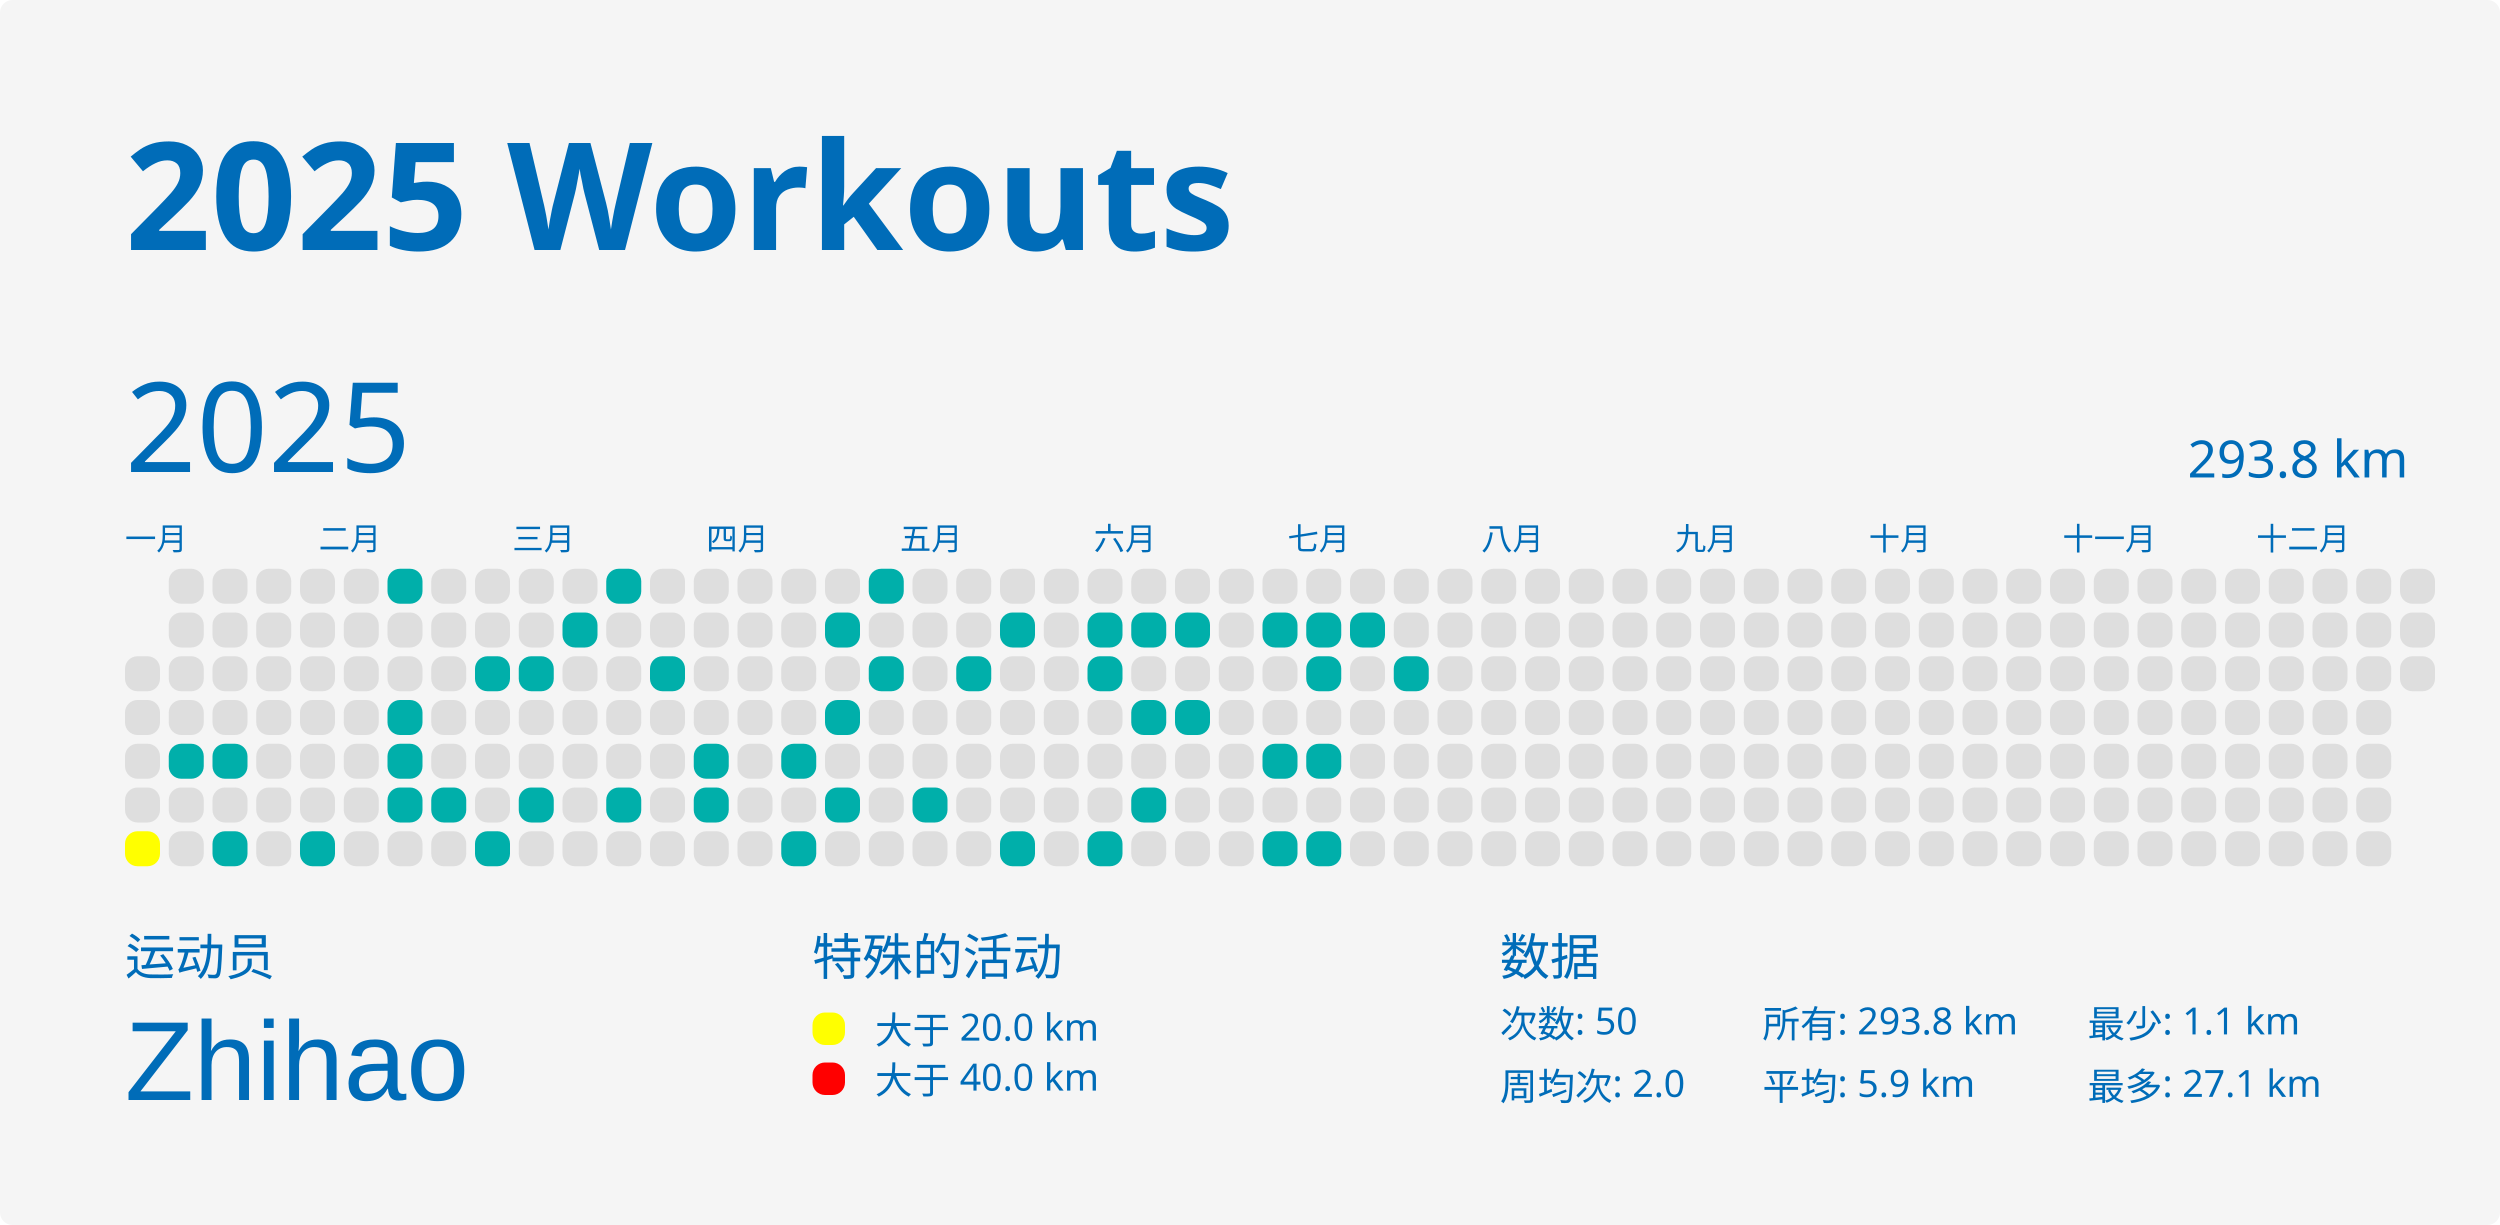
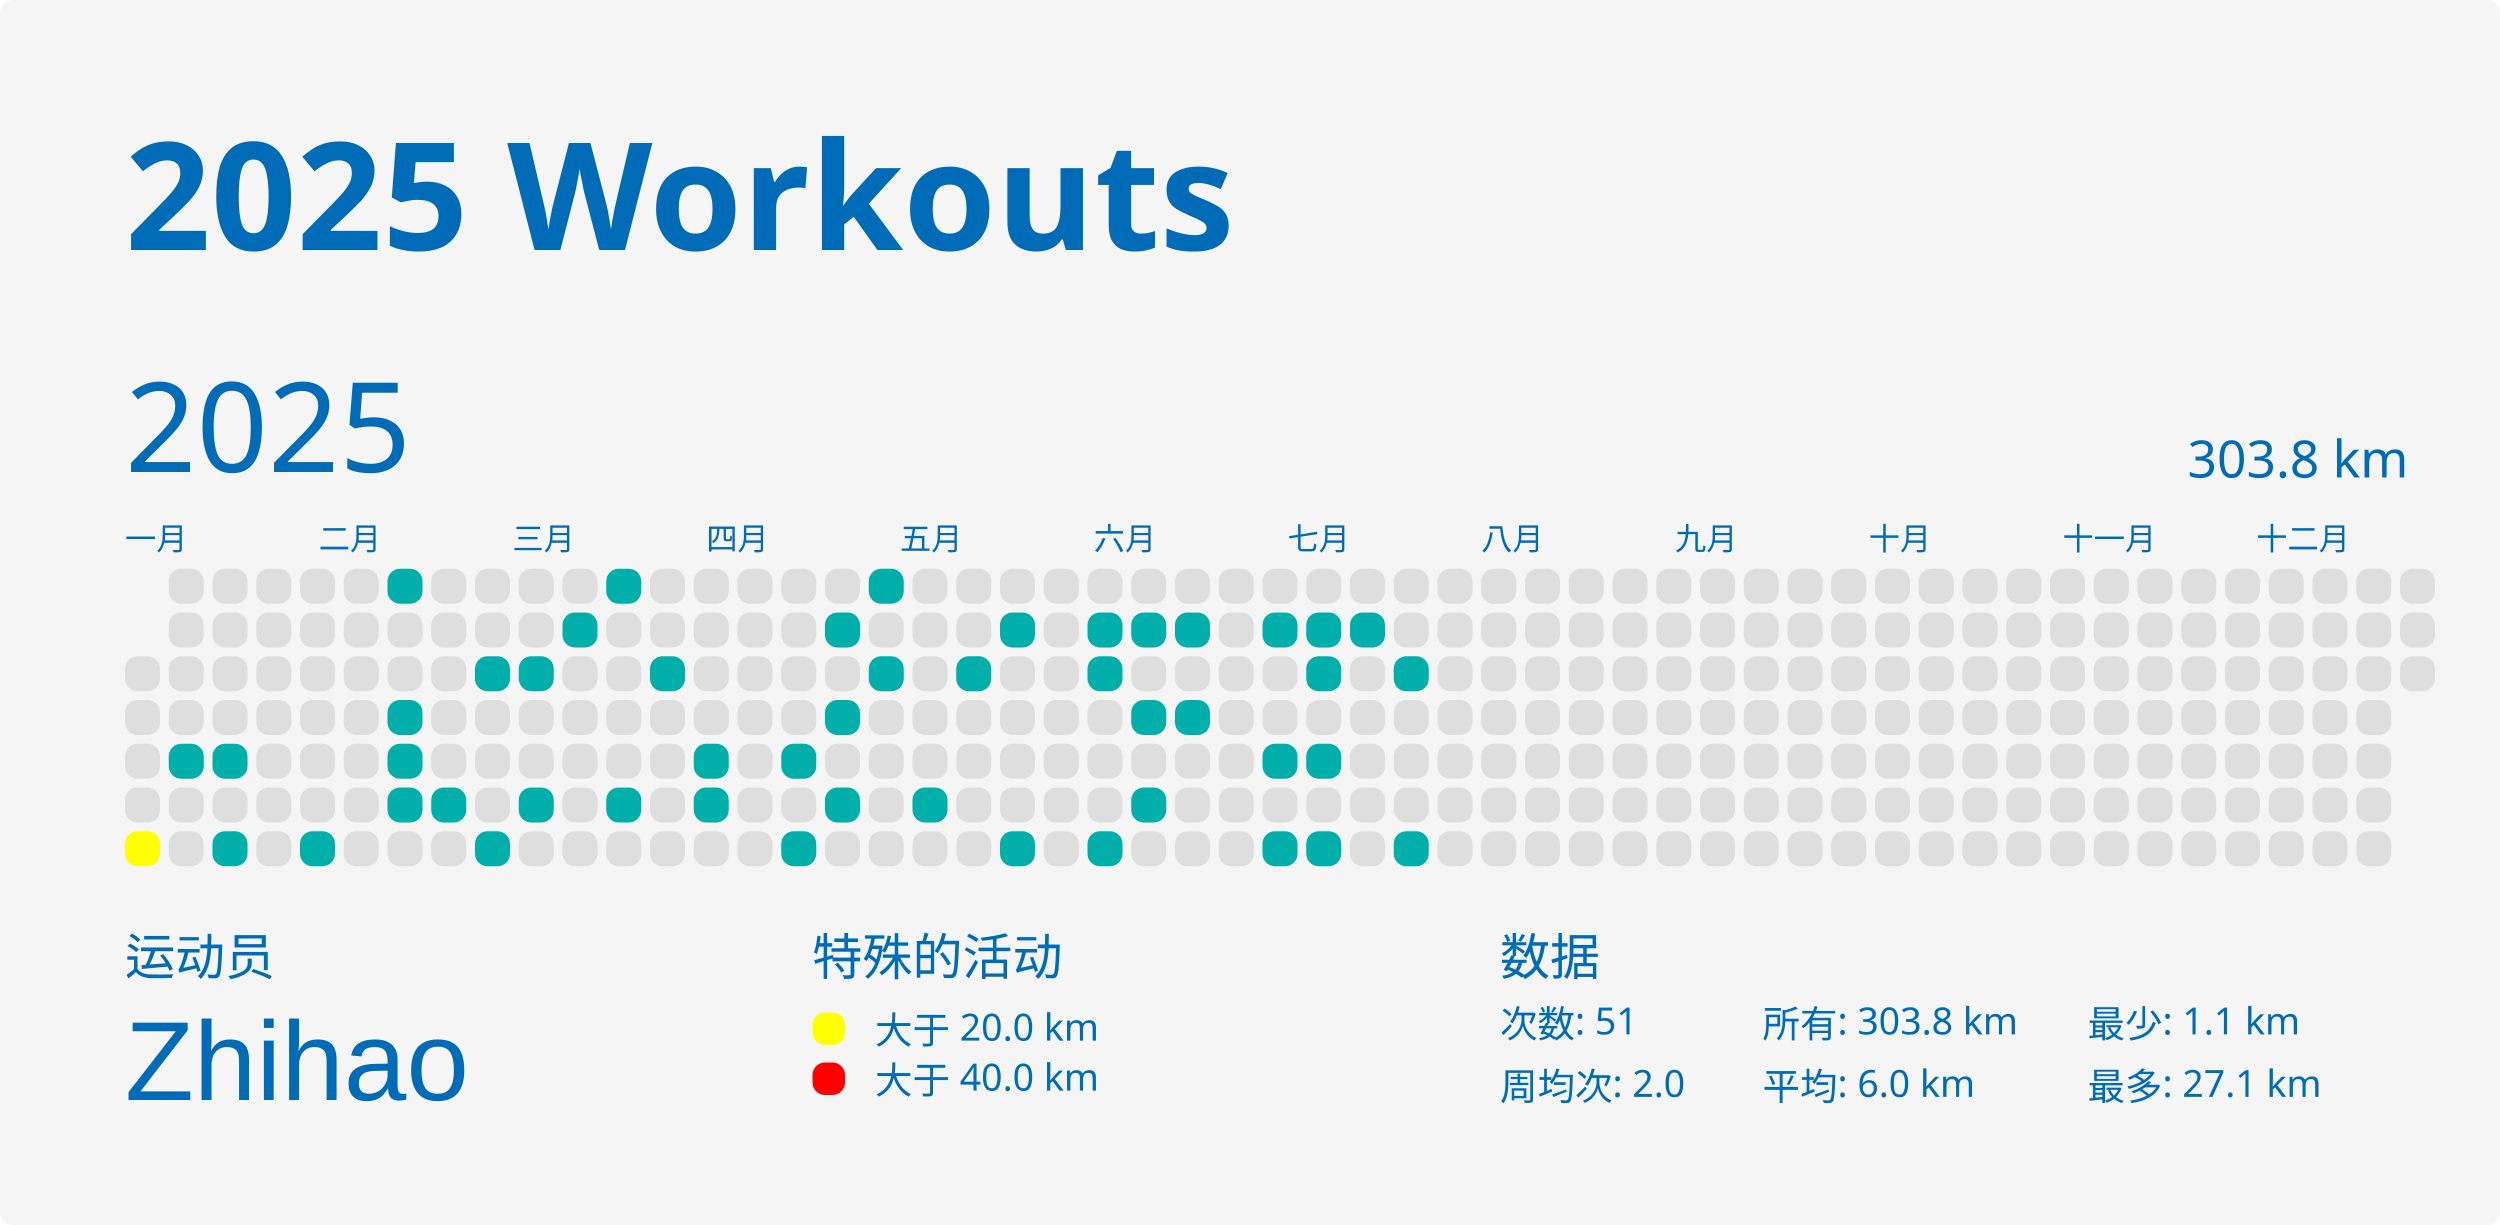
<svg xmlns="http://www.w3.org/2000/svg" baseProfile="full" height="98mm" version="1.1" viewBox="0,0,200,98" width="200mm">
  <defs />
  <rect fill="#f5f5f5" height="98" rx="1" ry="1" width="200" x="0" y="0" />
  <text fill="#006cb8" style="font-size:12px; font-family:MGI-Regular; font-weight:bold;" x="10" y="20">2025 Workouts</text>
  <text fill="#006cb8" style="font-size:4px; font-family:MGI-Regular" x="10" y="78">运动员</text>
  <text fill="#006cb8" style="font-size:9px; font-family:Arial" x="10" y="88">Zhihao</text>
  <text fill="#006cb8" style="font-size:4px; font-family:MGI-Regular" x="65" y="78">特殊的活动</text>
  <rect fill="yellow" height="2.6" rx="1" ry="1" width="2.6" x="65" y="81" />
  <text fill="#006cb8" style="font-size:3px; font-family:MGI-Regular" x="70" y="83.5">大于 20.0 km</text>
  <rect fill="red" height="2.6" rx="1" ry="1" width="2.6" x="65" y="85" />
  <text fill="#006cb8" style="font-size:3px; font-family:MGI-Regular" x="70" y="87.5">大于 40.0 km</text>
  <text fill="#006cb8" style="font-size:4px; font-family:MGI-Regular" x="120" y="78">数据</text>
-   <text fill="#006cb8" style="font-size:3px; font-family:MGI-Regular" x="120" y="83">次数: 50</text>
+   <text fill="#006cb8" style="font-size:3px; font-family:MGI-Regular" x="120" y="83">次数: 51</text>
  <text fill="#006cb8" style="font-size:3px; font-family:MGI-Regular" x="120" y="88">周均次: 2.0</text>
-   <text fill="#006cb8" style="font-size:3px; font-family:MGI-Regular" x="141" y="83">所有: 293.8 km</text>
-   <text fill="#006cb8" style="font-size:3px; font-family:MGI-Regular" x="141" y="88">平均: 5.9 km</text>
+   <text fill="#006cb8" style="font-size:3px; font-family:MGI-Regular" x="141" y="83">所有: 303.8 km</text>
+   <text fill="#006cb8" style="font-size:3px; font-family:MGI-Regular" x="141" y="88">平均: 6.0 km</text>
  <text fill="#006cb8" style="font-size:3px; font-family:MGI-Regular" x="167" y="83">最少: 1.1 km</text>
  <text fill="#006cb8" style="font-size:3px; font-family:MGI-Regular" x="167" y="88">最多: 27.1 km</text>
  <text dominant-baseline="hanging" fill="#006cb8" style="font-size:10.0px; font-family:MGI-Regular;" x="10" y="30">2025</text>
-   <text dominant-baseline="hanging" fill="#006cb8" style="font-size:4.125px; font-family:MGI-Regular;" x="175" y="35">293.8 km</text>
+   <text dominant-baseline="hanging" fill="#006cb8" style="font-size:4.125px; font-family:MGI-Regular;" x="175" y="35">303.8 km</text>
  <text fill="#006cb8" style="font-size:2.5px; font-family:MGI-Regular" x="10.0" y="44">一月</text>
  <text fill="#006cb8" style="font-size:2.5px; font-family:MGI-Regular" x="25.5" y="44">二月</text>
  <text fill="#006cb8" style="font-size:2.5px; font-family:MGI-Regular" x="41.0" y="44">三月</text>
  <text fill="#006cb8" style="font-size:2.5px; font-family:MGI-Regular" x="56.5" y="44">四月</text>
  <text fill="#006cb8" style="font-size:2.5px; font-family:MGI-Regular" x="72.0" y="44">五月</text>
  <text fill="#006cb8" style="font-size:2.5px; font-family:MGI-Regular" x="87.5" y="44">六月</text>
  <text fill="#006cb8" style="font-size:2.5px; font-family:MGI-Regular" x="103.0" y="44">七月</text>
  <text fill="#006cb8" style="font-size:2.5px; font-family:MGI-Regular" x="118.5" y="44">八月</text>
  <text fill="#006cb8" style="font-size:2.5px; font-family:MGI-Regular" x="134.0" y="44">九月</text>
  <text fill="#006cb8" style="font-size:2.5px; font-family:MGI-Regular" x="149.5" y="44">十月</text>
  <text fill="#006cb8" style="font-size:2.5px; font-family:MGI-Regular" x="165.0" y="44">十一月</text>
  <text fill="#006cb8" style="font-size:2.5px; font-family:MGI-Regular" x="180.5" y="44">十二月</text>
  <rect fill="#dedede" height="2.8" rx="1" ry="1" width="2.8" x="10.0" y="52.5" />
  <rect fill="#dedede" height="2.8" rx="1" ry="1" width="2.8" x="10.0" y="56.0" />
  <rect fill="#dedede" height="2.8" rx="1" ry="1" width="2.8" x="10.0" y="59.5" />
  <rect fill="#dedede" height="2.8" rx="1" ry="1" width="2.8" x="10.0" y="63.0" />
  <rect fill="yellow" height="2.8" rx="1" ry="1" width="2.8" x="10.0" y="66.5" />
  <rect fill="#dedede" height="2.8" rx="1" ry="1" width="2.8" x="13.5" y="45.5" />
  <rect fill="#dedede" height="2.8" rx="1" ry="1" width="2.8" x="13.5" y="49.0" />
  <rect fill="#dedede" height="2.8" rx="1" ry="1" width="2.8" x="13.5" y="52.5" />
  <rect fill="#dedede" height="2.8" rx="1" ry="1" width="2.8" x="13.5" y="56.0" />
  <rect fill="#00AFAA" height="2.8" rx="1" ry="1" width="2.8" x="13.5" y="59.5" />
  <rect fill="#dedede" height="2.8" rx="1" ry="1" width="2.8" x="13.5" y="63.0" />
  <rect fill="#dedede" height="2.8" rx="1" ry="1" width="2.8" x="13.5" y="66.5" />
  <rect fill="#dedede" height="2.8" rx="1" ry="1" width="2.8" x="17.0" y="45.5" />
  <rect fill="#dedede" height="2.8" rx="1" ry="1" width="2.8" x="17.0" y="49.0" />
  <rect fill="#dedede" height="2.8" rx="1" ry="1" width="2.8" x="17.0" y="52.5" />
  <rect fill="#dedede" height="2.8" rx="1" ry="1" width="2.8" x="17.0" y="56.0" />
  <rect fill="#00AFAA" height="2.8" rx="1" ry="1" width="2.8" x="17.0" y="59.5" />
  <rect fill="#dedede" height="2.8" rx="1" ry="1" width="2.8" x="17.0" y="63.0" />
  <rect fill="#00AFAA" height="2.8" rx="1" ry="1" width="2.8" x="17.0" y="66.5" />
  <rect fill="#dedede" height="2.8" rx="1" ry="1" width="2.8" x="20.5" y="45.5" />
  <rect fill="#dedede" height="2.8" rx="1" ry="1" width="2.8" x="20.5" y="49.0" />
  <rect fill="#dedede" height="2.8" rx="1" ry="1" width="2.8" x="20.5" y="52.5" />
  <rect fill="#dedede" height="2.8" rx="1" ry="1" width="2.8" x="20.5" y="56.0" />
  <rect fill="#dedede" height="2.8" rx="1" ry="1" width="2.8" x="20.5" y="59.5" />
  <rect fill="#dedede" height="2.8" rx="1" ry="1" width="2.8" x="20.5" y="63.0" />
  <rect fill="#dedede" height="2.8" rx="1" ry="1" width="2.8" x="20.5" y="66.5" />
  <rect fill="#dedede" height="2.8" rx="1" ry="1" width="2.8" x="24.0" y="45.5" />
  <rect fill="#dedede" height="2.8" rx="1" ry="1" width="2.8" x="24.0" y="49.0" />
  <rect fill="#dedede" height="2.8" rx="1" ry="1" width="2.8" x="24.0" y="52.5" />
  <rect fill="#dedede" height="2.8" rx="1" ry="1" width="2.8" x="24.0" y="56.0" />
  <rect fill="#dedede" height="2.8" rx="1" ry="1" width="2.8" x="24.0" y="59.5" />
  <rect fill="#dedede" height="2.8" rx="1" ry="1" width="2.8" x="24.0" y="63.0" />
  <rect fill="#00AFAA" height="2.8" rx="1" ry="1" width="2.8" x="24.0" y="66.5" />
  <rect fill="#dedede" height="2.8" rx="1" ry="1" width="2.8" x="27.5" y="45.5" />
  <rect fill="#dedede" height="2.8" rx="1" ry="1" width="2.8" x="27.5" y="49.0" />
  <rect fill="#dedede" height="2.8" rx="1" ry="1" width="2.8" x="27.5" y="52.5" />
  <rect fill="#dedede" height="2.8" rx="1" ry="1" width="2.8" x="27.5" y="56.0" />
  <rect fill="#dedede" height="2.8" rx="1" ry="1" width="2.8" x="27.5" y="59.5" />
  <rect fill="#dedede" height="2.8" rx="1" ry="1" width="2.8" x="27.5" y="63.0" />
  <rect fill="#dedede" height="2.8" rx="1" ry="1" width="2.8" x="27.5" y="66.5" />
  <rect fill="#00AFAA" height="2.8" rx="1" ry="1" width="2.8" x="31.0" y="45.5" />
  <rect fill="#dedede" height="2.8" rx="1" ry="1" width="2.8" x="31.0" y="49.0" />
  <rect fill="#dedede" height="2.8" rx="1" ry="1" width="2.8" x="31.0" y="52.5" />
  <rect fill="#00AFAA" height="2.8" rx="1" ry="1" width="2.8" x="31.0" y="56.0" />
  <rect fill="#00AFAA" height="2.8" rx="1" ry="1" width="2.8" x="31.0" y="59.5" />
  <rect fill="#00AFAA" height="2.8" rx="1" ry="1" width="2.8" x="31.0" y="63.0" />
  <rect fill="#dedede" height="2.8" rx="1" ry="1" width="2.8" x="31.0" y="66.5" />
  <rect fill="#dedede" height="2.8" rx="1" ry="1" width="2.8" x="34.5" y="45.5" />
  <rect fill="#dedede" height="2.8" rx="1" ry="1" width="2.8" x="34.5" y="49.0" />
  <rect fill="#dedede" height="2.8" rx="1" ry="1" width="2.8" x="34.5" y="52.5" />
  <rect fill="#dedede" height="2.8" rx="1" ry="1" width="2.8" x="34.5" y="56.0" />
  <rect fill="#dedede" height="2.8" rx="1" ry="1" width="2.8" x="34.5" y="59.5" />
  <rect fill="#00AFAA" height="2.8" rx="1" ry="1" width="2.8" x="34.5" y="63.0" />
  <rect fill="#dedede" height="2.8" rx="1" ry="1" width="2.8" x="34.5" y="66.5" />
  <rect fill="#dedede" height="2.8" rx="1" ry="1" width="2.8" x="38.0" y="45.5" />
  <rect fill="#dedede" height="2.8" rx="1" ry="1" width="2.8" x="38.0" y="49.0" />
  <rect fill="#00AFAA" height="2.8" rx="1" ry="1" width="2.8" x="38.0" y="52.5" />
  <rect fill="#dedede" height="2.8" rx="1" ry="1" width="2.8" x="38.0" y="56.0" />
  <rect fill="#dedede" height="2.8" rx="1" ry="1" width="2.8" x="38.0" y="59.5" />
  <rect fill="#dedede" height="2.8" rx="1" ry="1" width="2.8" x="38.0" y="63.0" />
  <rect fill="#00AFAA" height="2.8" rx="1" ry="1" width="2.8" x="38.0" y="66.5" />
  <rect fill="#dedede" height="2.8" rx="1" ry="1" width="2.8" x="41.5" y="45.5" />
  <rect fill="#dedede" height="2.8" rx="1" ry="1" width="2.8" x="41.5" y="49.0" />
  <rect fill="#00AFAA" height="2.8" rx="1" ry="1" width="2.8" x="41.5" y="52.5" />
  <rect fill="#dedede" height="2.8" rx="1" ry="1" width="2.8" x="41.5" y="56.0" />
  <rect fill="#dedede" height="2.8" rx="1" ry="1" width="2.8" x="41.5" y="59.5" />
  <rect fill="#00AFAA" height="2.8" rx="1" ry="1" width="2.8" x="41.5" y="63.0" />
  <rect fill="#dedede" height="2.8" rx="1" ry="1" width="2.8" x="41.5" y="66.5" />
  <rect fill="#dedede" height="2.8" rx="1" ry="1" width="2.8" x="45.0" y="45.5" />
  <rect fill="#00AFAA" height="2.8" rx="1" ry="1" width="2.8" x="45.0" y="49.0" />
  <rect fill="#dedede" height="2.8" rx="1" ry="1" width="2.8" x="45.0" y="52.5" />
  <rect fill="#dedede" height="2.8" rx="1" ry="1" width="2.8" x="45.0" y="56.0" />
  <rect fill="#dedede" height="2.8" rx="1" ry="1" width="2.8" x="45.0" y="59.5" />
  <rect fill="#dedede" height="2.8" rx="1" ry="1" width="2.8" x="45.0" y="63.0" />
  <rect fill="#dedede" height="2.8" rx="1" ry="1" width="2.8" x="45.0" y="66.5" />
  <rect fill="#00AFAA" height="2.8" rx="1" ry="1" width="2.8" x="48.5" y="45.5" />
  <rect fill="#dedede" height="2.8" rx="1" ry="1" width="2.8" x="48.5" y="49.0" />
  <rect fill="#dedede" height="2.8" rx="1" ry="1" width="2.8" x="48.5" y="52.5" />
  <rect fill="#dedede" height="2.8" rx="1" ry="1" width="2.8" x="48.5" y="56.0" />
  <rect fill="#dedede" height="2.8" rx="1" ry="1" width="2.8" x="48.5" y="59.5" />
  <rect fill="#00AFAA" height="2.8" rx="1" ry="1" width="2.8" x="48.5" y="63.0" />
  <rect fill="#dedede" height="2.8" rx="1" ry="1" width="2.8" x="48.5" y="66.5" />
  <rect fill="#dedede" height="2.8" rx="1" ry="1" width="2.8" x="52.0" y="45.5" />
  <rect fill="#dedede" height="2.8" rx="1" ry="1" width="2.8" x="52.0" y="49.0" />
  <rect fill="#00AFAA" height="2.8" rx="1" ry="1" width="2.8" x="52.0" y="52.5" />
  <rect fill="#dedede" height="2.8" rx="1" ry="1" width="2.8" x="52.0" y="56.0" />
  <rect fill="#dedede" height="2.8" rx="1" ry="1" width="2.8" x="52.0" y="59.5" />
  <rect fill="#dedede" height="2.8" rx="1" ry="1" width="2.8" x="52.0" y="63.0" />
  <rect fill="#dedede" height="2.8" rx="1" ry="1" width="2.8" x="52.0" y="66.5" />
  <rect fill="#dedede" height="2.8" rx="1" ry="1" width="2.8" x="55.5" y="45.5" />
  <rect fill="#dedede" height="2.8" rx="1" ry="1" width="2.8" x="55.5" y="49.0" />
  <rect fill="#dedede" height="2.8" rx="1" ry="1" width="2.8" x="55.5" y="52.5" />
  <rect fill="#dedede" height="2.8" rx="1" ry="1" width="2.8" x="55.5" y="56.0" />
  <rect fill="#00AFAA" height="2.8" rx="1" ry="1" width="2.8" x="55.5" y="59.5" />
  <rect fill="#00AFAA" height="2.8" rx="1" ry="1" width="2.8" x="55.5" y="63.0" />
  <rect fill="#dedede" height="2.8" rx="1" ry="1" width="2.8" x="55.5" y="66.5" />
  <rect fill="#dedede" height="2.8" rx="1" ry="1" width="2.8" x="59.0" y="45.5" />
  <rect fill="#dedede" height="2.8" rx="1" ry="1" width="2.8" x="59.0" y="49.0" />
  <rect fill="#dedede" height="2.8" rx="1" ry="1" width="2.8" x="59.0" y="52.5" />
  <rect fill="#dedede" height="2.8" rx="1" ry="1" width="2.8" x="59.0" y="56.0" />
  <rect fill="#dedede" height="2.8" rx="1" ry="1" width="2.8" x="59.0" y="59.5" />
  <rect fill="#dedede" height="2.8" rx="1" ry="1" width="2.8" x="59.0" y="63.0" />
  <rect fill="#dedede" height="2.8" rx="1" ry="1" width="2.8" x="59.0" y="66.5" />
  <rect fill="#dedede" height="2.8" rx="1" ry="1" width="2.8" x="62.5" y="45.5" />
  <rect fill="#dedede" height="2.8" rx="1" ry="1" width="2.8" x="62.5" y="49.0" />
  <rect fill="#dedede" height="2.8" rx="1" ry="1" width="2.8" x="62.5" y="52.5" />
  <rect fill="#dedede" height="2.8" rx="1" ry="1" width="2.8" x="62.5" y="56.0" />
  <rect fill="#00AFAA" height="2.8" rx="1" ry="1" width="2.8" x="62.5" y="59.5" />
  <rect fill="#dedede" height="2.8" rx="1" ry="1" width="2.8" x="62.5" y="63.0" />
  <rect fill="#00AFAA" height="2.8" rx="1" ry="1" width="2.8" x="62.5" y="66.5" />
  <rect fill="#dedede" height="2.8" rx="1" ry="1" width="2.8" x="66.0" y="45.5" />
  <rect fill="#00AFAA" height="2.8" rx="1" ry="1" width="2.8" x="66.0" y="49.0" />
  <rect fill="#dedede" height="2.8" rx="1" ry="1" width="2.8" x="66.0" y="52.5" />
  <rect fill="#00AFAA" height="2.8" rx="1" ry="1" width="2.8" x="66.0" y="56.0" />
  <rect fill="#dedede" height="2.8" rx="1" ry="1" width="2.8" x="66.0" y="59.5" />
  <rect fill="#00AFAA" height="2.8" rx="1" ry="1" width="2.8" x="66.0" y="63.0" />
  <rect fill="#dedede" height="2.8" rx="1" ry="1" width="2.8" x="66.0" y="66.5" />
  <rect fill="#00AFAA" height="2.8" rx="1" ry="1" width="2.8" x="69.5" y="45.5" />
  <rect fill="#dedede" height="2.8" rx="1" ry="1" width="2.8" x="69.5" y="49.0" />
  <rect fill="#00AFAA" height="2.8" rx="1" ry="1" width="2.8" x="69.5" y="52.5" />
  <rect fill="#dedede" height="2.8" rx="1" ry="1" width="2.8" x="69.5" y="56.0" />
  <rect fill="#dedede" height="2.8" rx="1" ry="1" width="2.8" x="69.5" y="59.5" />
  <rect fill="#dedede" height="2.8" rx="1" ry="1" width="2.8" x="69.5" y="63.0" />
  <rect fill="#dedede" height="2.8" rx="1" ry="1" width="2.8" x="69.5" y="66.5" />
  <rect fill="#dedede" height="2.8" rx="1" ry="1" width="2.8" x="73.0" y="45.5" />
  <rect fill="#dedede" height="2.8" rx="1" ry="1" width="2.8" x="73.0" y="49.0" />
  <rect fill="#dedede" height="2.8" rx="1" ry="1" width="2.8" x="73.0" y="52.5" />
  <rect fill="#dedede" height="2.8" rx="1" ry="1" width="2.8" x="73.0" y="56.0" />
  <rect fill="#dedede" height="2.8" rx="1" ry="1" width="2.8" x="73.0" y="59.5" />
  <rect fill="#00AFAA" height="2.8" rx="1" ry="1" width="2.8" x="73.0" y="63.0" />
  <rect fill="#dedede" height="2.8" rx="1" ry="1" width="2.8" x="73.0" y="66.5" />
  <rect fill="#dedede" height="2.8" rx="1" ry="1" width="2.8" x="76.5" y="45.5" />
  <rect fill="#dedede" height="2.8" rx="1" ry="1" width="2.8" x="76.5" y="49.0" />
  <rect fill="#00AFAA" height="2.8" rx="1" ry="1" width="2.8" x="76.5" y="52.5" />
  <rect fill="#dedede" height="2.8" rx="1" ry="1" width="2.8" x="76.5" y="56.0" />
  <rect fill="#dedede" height="2.8" rx="1" ry="1" width="2.8" x="76.5" y="59.5" />
  <rect fill="#dedede" height="2.8" rx="1" ry="1" width="2.8" x="76.5" y="63.0" />
  <rect fill="#dedede" height="2.8" rx="1" ry="1" width="2.8" x="76.5" y="66.5" />
  <rect fill="#dedede" height="2.8" rx="1" ry="1" width="2.8" x="80.0" y="45.5" />
  <rect fill="#00AFAA" height="2.8" rx="1" ry="1" width="2.8" x="80.0" y="49.0" />
  <rect fill="#dedede" height="2.8" rx="1" ry="1" width="2.8" x="80.0" y="52.5" />
  <rect fill="#dedede" height="2.8" rx="1" ry="1" width="2.8" x="80.0" y="56.0" />
  <rect fill="#dedede" height="2.8" rx="1" ry="1" width="2.8" x="80.0" y="59.5" />
  <rect fill="#dedede" height="2.8" rx="1" ry="1" width="2.8" x="80.0" y="63.0" />
  <rect fill="#00AFAA" height="2.8" rx="1" ry="1" width="2.8" x="80.0" y="66.5" />
  <rect fill="#dedede" height="2.8" rx="1" ry="1" width="2.8" x="83.5" y="45.5" />
  <rect fill="#dedede" height="2.8" rx="1" ry="1" width="2.8" x="83.5" y="49.0" />
  <rect fill="#dedede" height="2.8" rx="1" ry="1" width="2.8" x="83.5" y="52.5" />
  <rect fill="#dedede" height="2.8" rx="1" ry="1" width="2.8" x="83.5" y="56.0" />
  <rect fill="#dedede" height="2.8" rx="1" ry="1" width="2.8" x="83.5" y="59.5" />
  <rect fill="#dedede" height="2.8" rx="1" ry="1" width="2.8" x="83.5" y="63.0" />
  <rect fill="#dedede" height="2.8" rx="1" ry="1" width="2.8" x="83.5" y="66.5" />
  <rect fill="#dedede" height="2.8" rx="1" ry="1" width="2.8" x="87.0" y="45.5" />
  <rect fill="#00AFAA" height="2.8" rx="1" ry="1" width="2.8" x="87.0" y="49.0" />
  <rect fill="#00AFAA" height="2.8" rx="1" ry="1" width="2.8" x="87.0" y="52.5" />
  <rect fill="#dedede" height="2.8" rx="1" ry="1" width="2.8" x="87.0" y="56.0" />
  <rect fill="#dedede" height="2.8" rx="1" ry="1" width="2.8" x="87.0" y="59.5" />
  <rect fill="#dedede" height="2.8" rx="1" ry="1" width="2.8" x="87.0" y="63.0" />
  <rect fill="#00AFAA" height="2.8" rx="1" ry="1" width="2.8" x="87.0" y="66.5" />
  <rect fill="#dedede" height="2.8" rx="1" ry="1" width="2.8" x="90.5" y="45.5" />
  <rect fill="#00AFAA" height="2.8" rx="1" ry="1" width="2.8" x="90.5" y="49.0" />
  <rect fill="#dedede" height="2.8" rx="1" ry="1" width="2.8" x="90.5" y="52.5" />
  <rect fill="#00AFAA" height="2.8" rx="1" ry="1" width="2.8" x="90.5" y="56.0" />
  <rect fill="#dedede" height="2.8" rx="1" ry="1" width="2.8" x="90.5" y="59.5" />
  <rect fill="#00AFAA" height="2.8" rx="1" ry="1" width="2.8" x="90.5" y="63.0" />
  <rect fill="#dedede" height="2.8" rx="1" ry="1" width="2.8" x="90.5" y="66.5" />
  <rect fill="#dedede" height="2.8" rx="1" ry="1" width="2.8" x="94.0" y="45.5" />
  <rect fill="#00AFAA" height="2.8" rx="1" ry="1" width="2.8" x="94.0" y="49.0" />
  <rect fill="#dedede" height="2.8" rx="1" ry="1" width="2.8" x="94.0" y="52.5" />
  <rect fill="#00AFAA" height="2.8" rx="1" ry="1" width="2.8" x="94.0" y="56.0" />
  <rect fill="#dedede" height="2.8" rx="1" ry="1" width="2.8" x="94.0" y="59.5" />
  <rect fill="#dedede" height="2.8" rx="1" ry="1" width="2.8" x="94.0" y="63.0" />
  <rect fill="#dedede" height="2.8" rx="1" ry="1" width="2.8" x="94.0" y="66.5" />
  <rect fill="#dedede" height="2.8" rx="1" ry="1" width="2.8" x="97.5" y="45.5" />
  <rect fill="#dedede" height="2.8" rx="1" ry="1" width="2.8" x="97.5" y="49.0" />
  <rect fill="#dedede" height="2.8" rx="1" ry="1" width="2.8" x="97.5" y="52.5" />
  <rect fill="#dedede" height="2.8" rx="1" ry="1" width="2.8" x="97.5" y="56.0" />
  <rect fill="#dedede" height="2.8" rx="1" ry="1" width="2.8" x="97.5" y="59.5" />
  <rect fill="#dedede" height="2.8" rx="1" ry="1" width="2.8" x="97.5" y="63.0" />
  <rect fill="#dedede" height="2.8" rx="1" ry="1" width="2.8" x="97.5" y="66.5" />
  <rect fill="#dedede" height="2.8" rx="1" ry="1" width="2.8" x="101.0" y="45.5" />
  <rect fill="#00AFAA" height="2.8" rx="1" ry="1" width="2.8" x="101.0" y="49.0" />
  <rect fill="#dedede" height="2.8" rx="1" ry="1" width="2.8" x="101.0" y="52.5" />
  <rect fill="#dedede" height="2.8" rx="1" ry="1" width="2.8" x="101.0" y="56.0" />
  <rect fill="#00AFAA" height="2.8" rx="1" ry="1" width="2.8" x="101.0" y="59.5" />
  <rect fill="#dedede" height="2.8" rx="1" ry="1" width="2.8" x="101.0" y="63.0" />
  <rect fill="#00AFAA" height="2.8" rx="1" ry="1" width="2.8" x="101.0" y="66.5" />
  <rect fill="#dedede" height="2.8" rx="1" ry="1" width="2.8" x="104.5" y="45.5" />
  <rect fill="#00AFAA" height="2.8" rx="1" ry="1" width="2.8" x="104.5" y="49.0" />
  <rect fill="#00AFAA" height="2.8" rx="1" ry="1" width="2.8" x="104.5" y="52.5" />
  <rect fill="#dedede" height="2.8" rx="1" ry="1" width="2.8" x="104.5" y="56.0" />
  <rect fill="#00AFAA" height="2.8" rx="1" ry="1" width="2.8" x="104.5" y="59.5" />
  <rect fill="#dedede" height="2.8" rx="1" ry="1" width="2.8" x="104.5" y="63.0" />
  <rect fill="#00AFAA" height="2.8" rx="1" ry="1" width="2.8" x="104.5" y="66.5" />
  <rect fill="#dedede" height="2.8" rx="1" ry="1" width="2.8" x="108.0" y="45.5" />
  <rect fill="#00AFAA" height="2.8" rx="1" ry="1" width="2.8" x="108.0" y="49.0" />
  <rect fill="#dedede" height="2.8" rx="1" ry="1" width="2.8" x="108.0" y="52.5" />
  <rect fill="#dedede" height="2.8" rx="1" ry="1" width="2.8" x="108.0" y="56.0" />
  <rect fill="#dedede" height="2.8" rx="1" ry="1" width="2.8" x="108.0" y="59.5" />
  <rect fill="#dedede" height="2.8" rx="1" ry="1" width="2.8" x="108.0" y="63.0" />
  <rect fill="#dedede" height="2.8" rx="1" ry="1" width="2.8" x="108.0" y="66.5" />
  <rect fill="#dedede" height="2.8" rx="1" ry="1" width="2.8" x="111.5" y="45.5" />
  <rect fill="#dedede" height="2.8" rx="1" ry="1" width="2.8" x="111.5" y="49.0" />
  <rect fill="#00AFAA" height="2.8" rx="1" ry="1" width="2.8" x="111.5" y="52.5" />
  <rect fill="#dedede" height="2.8" rx="1" ry="1" width="2.8" x="111.5" y="56.0" />
  <rect fill="#dedede" height="2.8" rx="1" ry="1" width="2.8" x="111.5" y="59.5" />
  <rect fill="#dedede" height="2.8" rx="1" ry="1" width="2.8" x="111.5" y="63.0" />
-   <rect fill="#dedede" height="2.8" rx="1" ry="1" width="2.8" x="111.5" y="66.5" />
+   <rect fill="#00AFAA" height="2.8" rx="1" ry="1" width="2.8" x="111.5" y="66.5" />
  <rect fill="#dedede" height="2.8" rx="1" ry="1" width="2.8" x="115.0" y="45.5" />
  <rect fill="#dedede" height="2.8" rx="1" ry="1" width="2.8" x="115.0" y="49.0" />
  <rect fill="#dedede" height="2.8" rx="1" ry="1" width="2.8" x="115.0" y="52.5" />
  <rect fill="#dedede" height="2.8" rx="1" ry="1" width="2.8" x="115.0" y="56.0" />
  <rect fill="#dedede" height="2.8" rx="1" ry="1" width="2.8" x="115.0" y="59.5" />
  <rect fill="#dedede" height="2.8" rx="1" ry="1" width="2.8" x="115.0" y="63.0" />
  <rect fill="#dedede" height="2.8" rx="1" ry="1" width="2.8" x="115.0" y="66.5" />
  <rect fill="#dedede" height="2.8" rx="1" ry="1" width="2.8" x="118.5" y="45.5" />
  <rect fill="#dedede" height="2.8" rx="1" ry="1" width="2.8" x="118.5" y="49.0" />
  <rect fill="#dedede" height="2.8" rx="1" ry="1" width="2.8" x="118.5" y="52.5" />
  <rect fill="#dedede" height="2.8" rx="1" ry="1" width="2.8" x="118.5" y="56.0" />
  <rect fill="#dedede" height="2.8" rx="1" ry="1" width="2.8" x="118.5" y="59.5" />
  <rect fill="#dedede" height="2.8" rx="1" ry="1" width="2.8" x="118.5" y="63.0" />
  <rect fill="#dedede" height="2.8" rx="1" ry="1" width="2.8" x="118.5" y="66.5" />
  <rect fill="#dedede" height="2.8" rx="1" ry="1" width="2.8" x="122.0" y="45.5" />
  <rect fill="#dedede" height="2.8" rx="1" ry="1" width="2.8" x="122.0" y="49.0" />
  <rect fill="#dedede" height="2.8" rx="1" ry="1" width="2.8" x="122.0" y="52.5" />
  <rect fill="#dedede" height="2.8" rx="1" ry="1" width="2.8" x="122.0" y="56.0" />
  <rect fill="#dedede" height="2.8" rx="1" ry="1" width="2.8" x="122.0" y="59.5" />
  <rect fill="#dedede" height="2.8" rx="1" ry="1" width="2.8" x="122.0" y="63.0" />
  <rect fill="#dedede" height="2.8" rx="1" ry="1" width="2.8" x="122.0" y="66.5" />
  <rect fill="#dedede" height="2.8" rx="1" ry="1" width="2.8" x="125.5" y="45.5" />
  <rect fill="#dedede" height="2.8" rx="1" ry="1" width="2.8" x="125.5" y="49.0" />
  <rect fill="#dedede" height="2.8" rx="1" ry="1" width="2.8" x="125.5" y="52.5" />
  <rect fill="#dedede" height="2.8" rx="1" ry="1" width="2.8" x="125.5" y="56.0" />
  <rect fill="#dedede" height="2.8" rx="1" ry="1" width="2.8" x="125.5" y="59.5" />
  <rect fill="#dedede" height="2.8" rx="1" ry="1" width="2.8" x="125.5" y="63.0" />
  <rect fill="#dedede" height="2.8" rx="1" ry="1" width="2.8" x="125.5" y="66.5" />
  <rect fill="#dedede" height="2.8" rx="1" ry="1" width="2.8" x="129.0" y="45.5" />
  <rect fill="#dedede" height="2.8" rx="1" ry="1" width="2.8" x="129.0" y="49.0" />
  <rect fill="#dedede" height="2.8" rx="1" ry="1" width="2.8" x="129.0" y="52.5" />
  <rect fill="#dedede" height="2.8" rx="1" ry="1" width="2.8" x="129.0" y="56.0" />
  <rect fill="#dedede" height="2.8" rx="1" ry="1" width="2.8" x="129.0" y="59.5" />
  <rect fill="#dedede" height="2.8" rx="1" ry="1" width="2.8" x="129.0" y="63.0" />
  <rect fill="#dedede" height="2.8" rx="1" ry="1" width="2.8" x="129.0" y="66.5" />
  <rect fill="#dedede" height="2.8" rx="1" ry="1" width="2.8" x="132.5" y="45.5" />
  <rect fill="#dedede" height="2.8" rx="1" ry="1" width="2.8" x="132.5" y="49.0" />
  <rect fill="#dedede" height="2.8" rx="1" ry="1" width="2.8" x="132.5" y="52.5" />
  <rect fill="#dedede" height="2.8" rx="1" ry="1" width="2.8" x="132.5" y="56.0" />
  <rect fill="#dedede" height="2.8" rx="1" ry="1" width="2.8" x="132.5" y="59.5" />
  <rect fill="#dedede" height="2.8" rx="1" ry="1" width="2.8" x="132.5" y="63.0" />
  <rect fill="#dedede" height="2.8" rx="1" ry="1" width="2.8" x="132.5" y="66.5" />
  <rect fill="#dedede" height="2.8" rx="1" ry="1" width="2.8" x="136.0" y="45.5" />
  <rect fill="#dedede" height="2.8" rx="1" ry="1" width="2.8" x="136.0" y="49.0" />
  <rect fill="#dedede" height="2.8" rx="1" ry="1" width="2.8" x="136.0" y="52.5" />
  <rect fill="#dedede" height="2.8" rx="1" ry="1" width="2.8" x="136.0" y="56.0" />
  <rect fill="#dedede" height="2.8" rx="1" ry="1" width="2.8" x="136.0" y="59.5" />
  <rect fill="#dedede" height="2.8" rx="1" ry="1" width="2.8" x="136.0" y="63.0" />
  <rect fill="#dedede" height="2.8" rx="1" ry="1" width="2.8" x="136.0" y="66.5" />
  <rect fill="#dedede" height="2.8" rx="1" ry="1" width="2.8" x="139.5" y="45.5" />
  <rect fill="#dedede" height="2.8" rx="1" ry="1" width="2.8" x="139.5" y="49.0" />
  <rect fill="#dedede" height="2.8" rx="1" ry="1" width="2.8" x="139.5" y="52.5" />
  <rect fill="#dedede" height="2.8" rx="1" ry="1" width="2.8" x="139.5" y="56.0" />
  <rect fill="#dedede" height="2.8" rx="1" ry="1" width="2.8" x="139.5" y="59.5" />
  <rect fill="#dedede" height="2.8" rx="1" ry="1" width="2.8" x="139.5" y="63.0" />
  <rect fill="#dedede" height="2.8" rx="1" ry="1" width="2.8" x="139.5" y="66.5" />
  <rect fill="#dedede" height="2.8" rx="1" ry="1" width="2.8" x="143.0" y="45.5" />
  <rect fill="#dedede" height="2.8" rx="1" ry="1" width="2.8" x="143.0" y="49.0" />
  <rect fill="#dedede" height="2.8" rx="1" ry="1" width="2.8" x="143.0" y="52.5" />
  <rect fill="#dedede" height="2.8" rx="1" ry="1" width="2.8" x="143.0" y="56.0" />
  <rect fill="#dedede" height="2.8" rx="1" ry="1" width="2.8" x="143.0" y="59.5" />
  <rect fill="#dedede" height="2.8" rx="1" ry="1" width="2.8" x="143.0" y="63.0" />
  <rect fill="#dedede" height="2.8" rx="1" ry="1" width="2.8" x="143.0" y="66.5" />
  <rect fill="#dedede" height="2.8" rx="1" ry="1" width="2.8" x="146.5" y="45.5" />
  <rect fill="#dedede" height="2.8" rx="1" ry="1" width="2.8" x="146.5" y="49.0" />
  <rect fill="#dedede" height="2.8" rx="1" ry="1" width="2.8" x="146.5" y="52.5" />
  <rect fill="#dedede" height="2.8" rx="1" ry="1" width="2.8" x="146.5" y="56.0" />
  <rect fill="#dedede" height="2.8" rx="1" ry="1" width="2.8" x="146.5" y="59.5" />
  <rect fill="#dedede" height="2.8" rx="1" ry="1" width="2.8" x="146.5" y="63.0" />
  <rect fill="#dedede" height="2.8" rx="1" ry="1" width="2.8" x="146.5" y="66.5" />
  <rect fill="#dedede" height="2.8" rx="1" ry="1" width="2.8" x="150.0" y="45.5" />
  <rect fill="#dedede" height="2.8" rx="1" ry="1" width="2.8" x="150.0" y="49.0" />
  <rect fill="#dedede" height="2.8" rx="1" ry="1" width="2.8" x="150.0" y="52.5" />
  <rect fill="#dedede" height="2.8" rx="1" ry="1" width="2.8" x="150.0" y="56.0" />
  <rect fill="#dedede" height="2.8" rx="1" ry="1" width="2.8" x="150.0" y="59.5" />
  <rect fill="#dedede" height="2.8" rx="1" ry="1" width="2.8" x="150.0" y="63.0" />
  <rect fill="#dedede" height="2.8" rx="1" ry="1" width="2.8" x="150.0" y="66.5" />
  <rect fill="#dedede" height="2.8" rx="1" ry="1" width="2.8" x="153.5" y="45.5" />
  <rect fill="#dedede" height="2.8" rx="1" ry="1" width="2.8" x="153.5" y="49.0" />
  <rect fill="#dedede" height="2.8" rx="1" ry="1" width="2.8" x="153.5" y="52.5" />
  <rect fill="#dedede" height="2.8" rx="1" ry="1" width="2.8" x="153.5" y="56.0" />
  <rect fill="#dedede" height="2.8" rx="1" ry="1" width="2.8" x="153.5" y="59.5" />
  <rect fill="#dedede" height="2.8" rx="1" ry="1" width="2.8" x="153.5" y="63.0" />
  <rect fill="#dedede" height="2.8" rx="1" ry="1" width="2.8" x="153.5" y="66.5" />
  <rect fill="#dedede" height="2.8" rx="1" ry="1" width="2.8" x="157.0" y="45.5" />
  <rect fill="#dedede" height="2.8" rx="1" ry="1" width="2.8" x="157.0" y="49.0" />
  <rect fill="#dedede" height="2.8" rx="1" ry="1" width="2.8" x="157.0" y="52.5" />
  <rect fill="#dedede" height="2.8" rx="1" ry="1" width="2.8" x="157.0" y="56.0" />
  <rect fill="#dedede" height="2.8" rx="1" ry="1" width="2.8" x="157.0" y="59.5" />
  <rect fill="#dedede" height="2.8" rx="1" ry="1" width="2.8" x="157.0" y="63.0" />
  <rect fill="#dedede" height="2.8" rx="1" ry="1" width="2.8" x="157.0" y="66.5" />
  <rect fill="#dedede" height="2.8" rx="1" ry="1" width="2.8" x="160.5" y="45.5" />
  <rect fill="#dedede" height="2.8" rx="1" ry="1" width="2.8" x="160.5" y="49.0" />
  <rect fill="#dedede" height="2.8" rx="1" ry="1" width="2.8" x="160.5" y="52.5" />
  <rect fill="#dedede" height="2.8" rx="1" ry="1" width="2.8" x="160.5" y="56.0" />
  <rect fill="#dedede" height="2.8" rx="1" ry="1" width="2.8" x="160.5" y="59.5" />
  <rect fill="#dedede" height="2.8" rx="1" ry="1" width="2.8" x="160.5" y="63.0" />
  <rect fill="#dedede" height="2.8" rx="1" ry="1" width="2.8" x="160.5" y="66.5" />
  <rect fill="#dedede" height="2.8" rx="1" ry="1" width="2.8" x="164.0" y="45.5" />
  <rect fill="#dedede" height="2.8" rx="1" ry="1" width="2.8" x="164.0" y="49.0" />
  <rect fill="#dedede" height="2.8" rx="1" ry="1" width="2.8" x="164.0" y="52.5" />
  <rect fill="#dedede" height="2.8" rx="1" ry="1" width="2.8" x="164.0" y="56.0" />
  <rect fill="#dedede" height="2.8" rx="1" ry="1" width="2.8" x="164.0" y="59.5" />
  <rect fill="#dedede" height="2.8" rx="1" ry="1" width="2.8" x="164.0" y="63.0" />
  <rect fill="#dedede" height="2.8" rx="1" ry="1" width="2.8" x="164.0" y="66.5" />
  <rect fill="#dedede" height="2.8" rx="1" ry="1" width="2.8" x="167.5" y="45.5" />
  <rect fill="#dedede" height="2.8" rx="1" ry="1" width="2.8" x="167.5" y="49.0" />
  <rect fill="#dedede" height="2.8" rx="1" ry="1" width="2.8" x="167.5" y="52.5" />
  <rect fill="#dedede" height="2.8" rx="1" ry="1" width="2.8" x="167.5" y="56.0" />
  <rect fill="#dedede" height="2.8" rx="1" ry="1" width="2.8" x="167.5" y="59.5" />
  <rect fill="#dedede" height="2.8" rx="1" ry="1" width="2.8" x="167.5" y="63.0" />
  <rect fill="#dedede" height="2.8" rx="1" ry="1" width="2.8" x="167.5" y="66.5" />
  <rect fill="#dedede" height="2.8" rx="1" ry="1" width="2.8" x="171.0" y="45.5" />
  <rect fill="#dedede" height="2.8" rx="1" ry="1" width="2.8" x="171.0" y="49.0" />
  <rect fill="#dedede" height="2.8" rx="1" ry="1" width="2.8" x="171.0" y="52.5" />
  <rect fill="#dedede" height="2.8" rx="1" ry="1" width="2.8" x="171.0" y="56.0" />
  <rect fill="#dedede" height="2.8" rx="1" ry="1" width="2.8" x="171.0" y="59.5" />
  <rect fill="#dedede" height="2.8" rx="1" ry="1" width="2.8" x="171.0" y="63.0" />
  <rect fill="#dedede" height="2.8" rx="1" ry="1" width="2.8" x="171.0" y="66.5" />
  <rect fill="#dedede" height="2.8" rx="1" ry="1" width="2.8" x="174.5" y="45.5" />
  <rect fill="#dedede" height="2.8" rx="1" ry="1" width="2.8" x="174.5" y="49.0" />
  <rect fill="#dedede" height="2.8" rx="1" ry="1" width="2.8" x="174.5" y="52.5" />
  <rect fill="#dedede" height="2.8" rx="1" ry="1" width="2.8" x="174.5" y="56.0" />
  <rect fill="#dedede" height="2.8" rx="1" ry="1" width="2.8" x="174.5" y="59.5" />
  <rect fill="#dedede" height="2.8" rx="1" ry="1" width="2.8" x="174.5" y="63.0" />
  <rect fill="#dedede" height="2.8" rx="1" ry="1" width="2.8" x="174.5" y="66.5" />
  <rect fill="#dedede" height="2.8" rx="1" ry="1" width="2.8" x="178.0" y="45.5" />
  <rect fill="#dedede" height="2.8" rx="1" ry="1" width="2.8" x="178.0" y="49.0" />
  <rect fill="#dedede" height="2.8" rx="1" ry="1" width="2.8" x="178.0" y="52.5" />
  <rect fill="#dedede" height="2.8" rx="1" ry="1" width="2.8" x="178.0" y="56.0" />
  <rect fill="#dedede" height="2.8" rx="1" ry="1" width="2.8" x="178.0" y="59.5" />
  <rect fill="#dedede" height="2.8" rx="1" ry="1" width="2.8" x="178.0" y="63.0" />
  <rect fill="#dedede" height="2.8" rx="1" ry="1" width="2.8" x="178.0" y="66.5" />
  <rect fill="#dedede" height="2.8" rx="1" ry="1" width="2.8" x="181.5" y="45.5" />
  <rect fill="#dedede" height="2.8" rx="1" ry="1" width="2.8" x="181.5" y="49.0" />
  <rect fill="#dedede" height="2.8" rx="1" ry="1" width="2.8" x="181.5" y="52.5" />
  <rect fill="#dedede" height="2.8" rx="1" ry="1" width="2.8" x="181.5" y="56.0" />
  <rect fill="#dedede" height="2.8" rx="1" ry="1" width="2.8" x="181.5" y="59.5" />
  <rect fill="#dedede" height="2.8" rx="1" ry="1" width="2.8" x="181.5" y="63.0" />
  <rect fill="#dedede" height="2.8" rx="1" ry="1" width="2.8" x="181.5" y="66.5" />
  <rect fill="#dedede" height="2.8" rx="1" ry="1" width="2.8" x="185.0" y="45.5" />
  <rect fill="#dedede" height="2.8" rx="1" ry="1" width="2.8" x="185.0" y="49.0" />
  <rect fill="#dedede" height="2.8" rx="1" ry="1" width="2.8" x="185.0" y="52.5" />
  <rect fill="#dedede" height="2.8" rx="1" ry="1" width="2.8" x="185.0" y="56.0" />
  <rect fill="#dedede" height="2.8" rx="1" ry="1" width="2.8" x="185.0" y="59.5" />
  <rect fill="#dedede" height="2.8" rx="1" ry="1" width="2.8" x="185.0" y="63.0" />
  <rect fill="#dedede" height="2.8" rx="1" ry="1" width="2.8" x="185.0" y="66.5" />
  <rect fill="#dedede" height="2.8" rx="1" ry="1" width="2.8" x="188.5" y="45.5" />
  <rect fill="#dedede" height="2.8" rx="1" ry="1" width="2.8" x="188.5" y="49.0" />
  <rect fill="#dedede" height="2.8" rx="1" ry="1" width="2.8" x="188.5" y="52.5" />
  <rect fill="#dedede" height="2.8" rx="1" ry="1" width="2.8" x="188.5" y="56.0" />
  <rect fill="#dedede" height="2.8" rx="1" ry="1" width="2.8" x="188.5" y="59.5" />
  <rect fill="#dedede" height="2.8" rx="1" ry="1" width="2.8" x="188.5" y="63.0" />
  <rect fill="#dedede" height="2.8" rx="1" ry="1" width="2.8" x="188.5" y="66.5" />
  <rect fill="#dedede" height="2.8" rx="1" ry="1" width="2.8" x="192.0" y="45.5" />
  <rect fill="#dedede" height="2.8" rx="1" ry="1" width="2.8" x="192.0" y="49.0" />
  <rect fill="#dedede" height="2.8" rx="1" ry="1" width="2.8" x="192.0" y="52.5" />
</svg>
